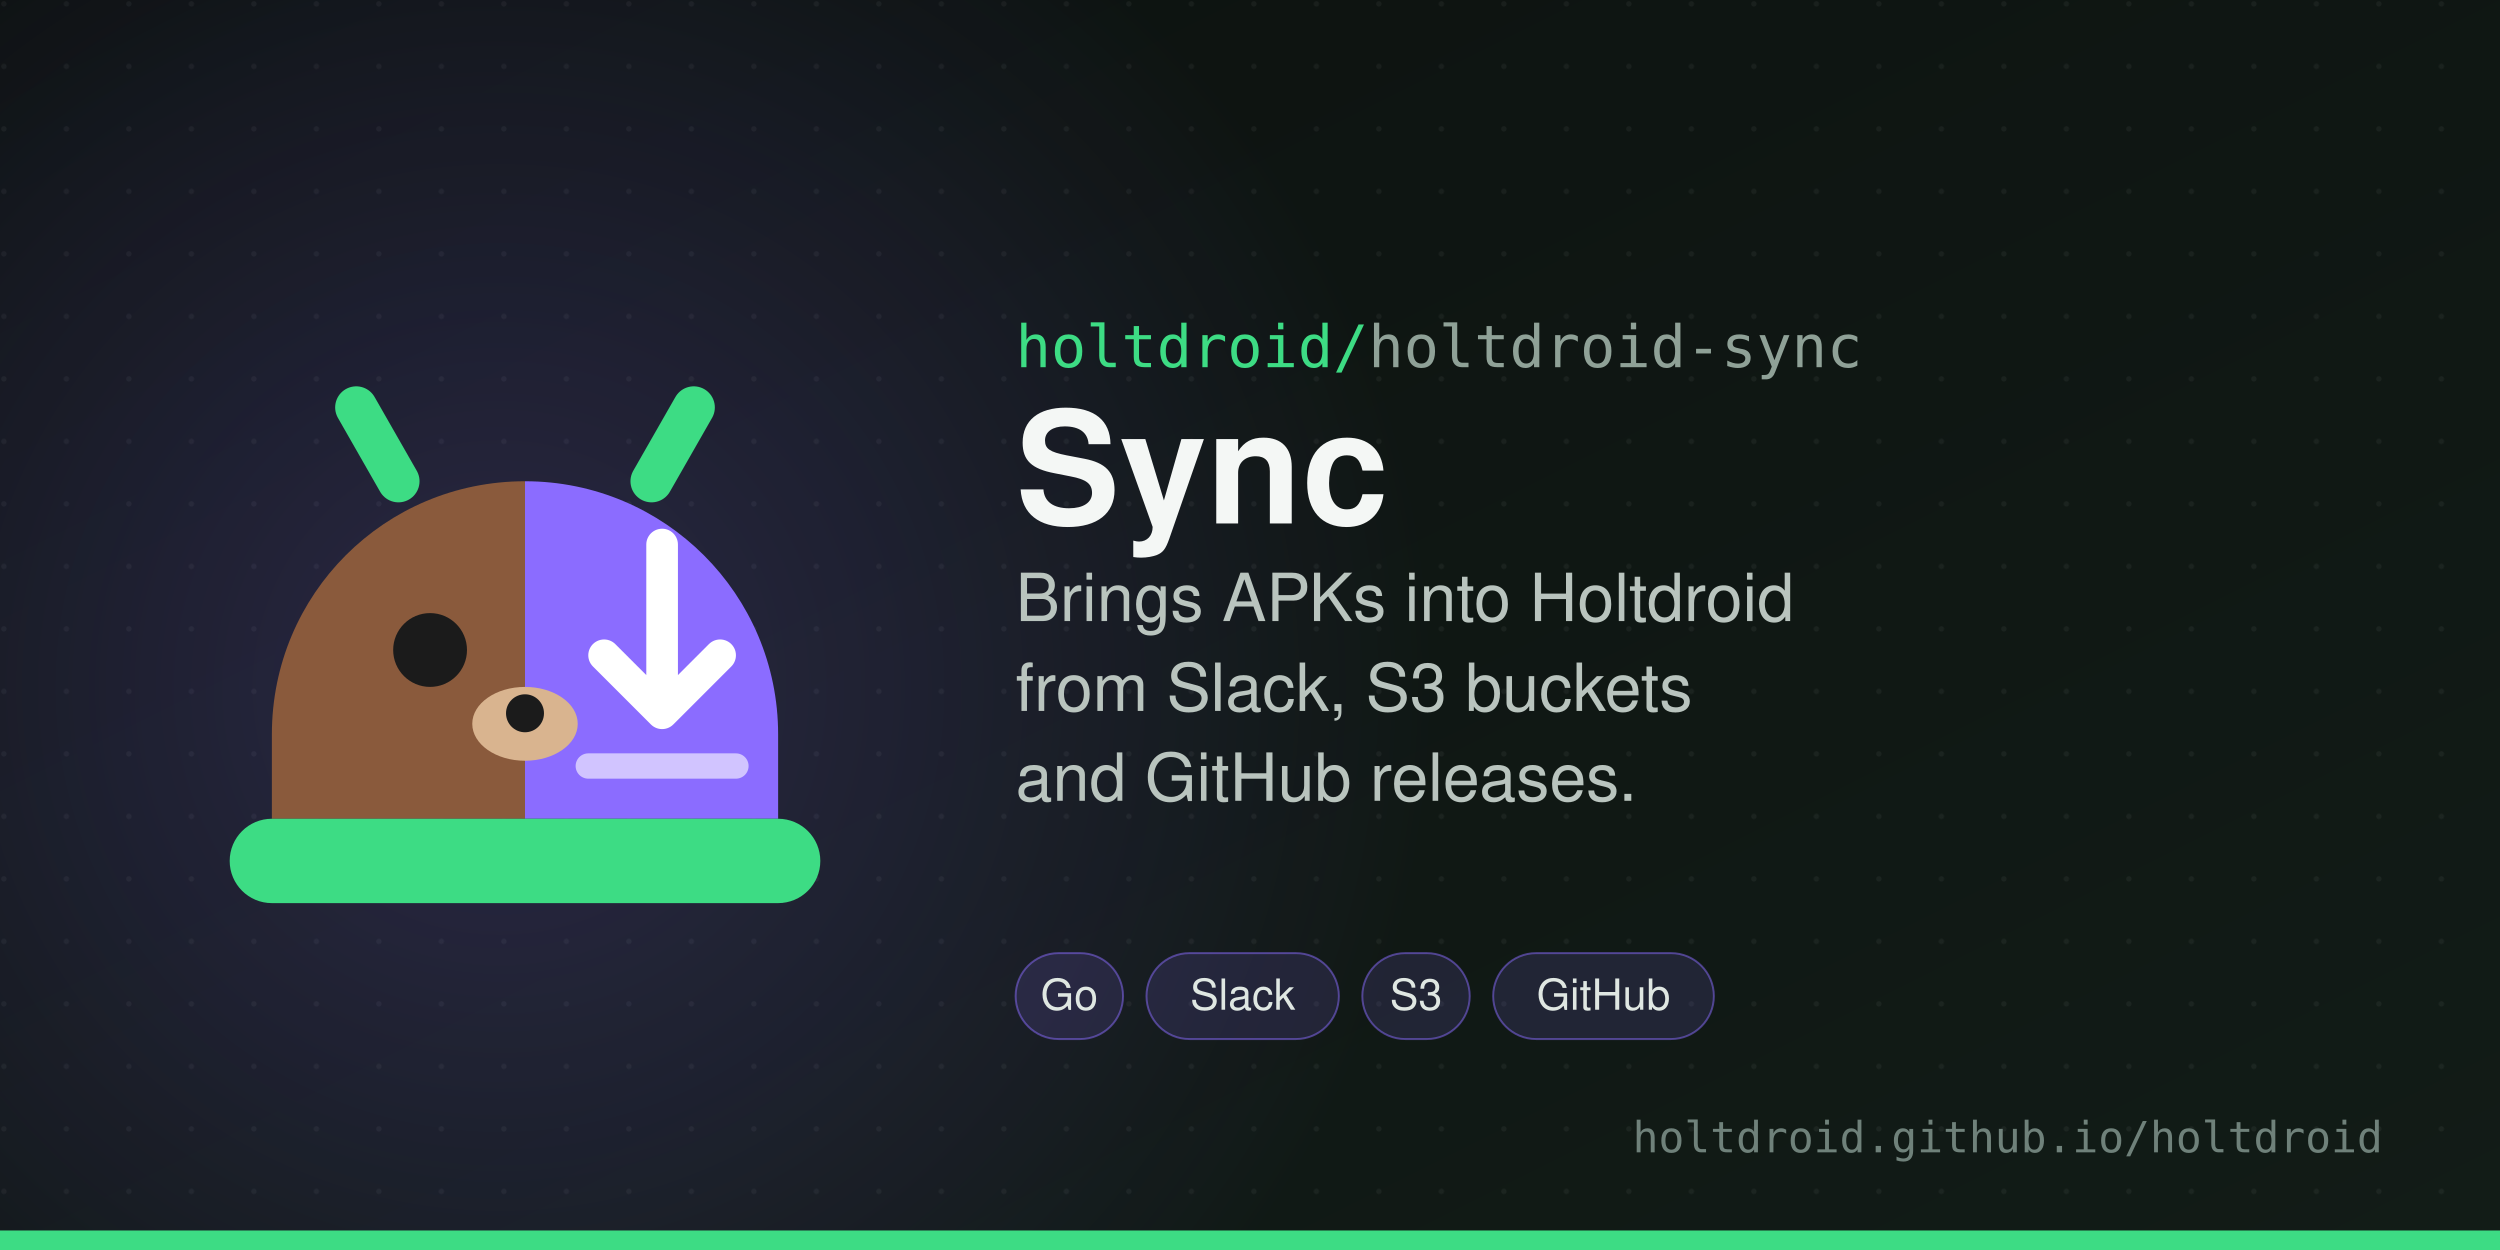
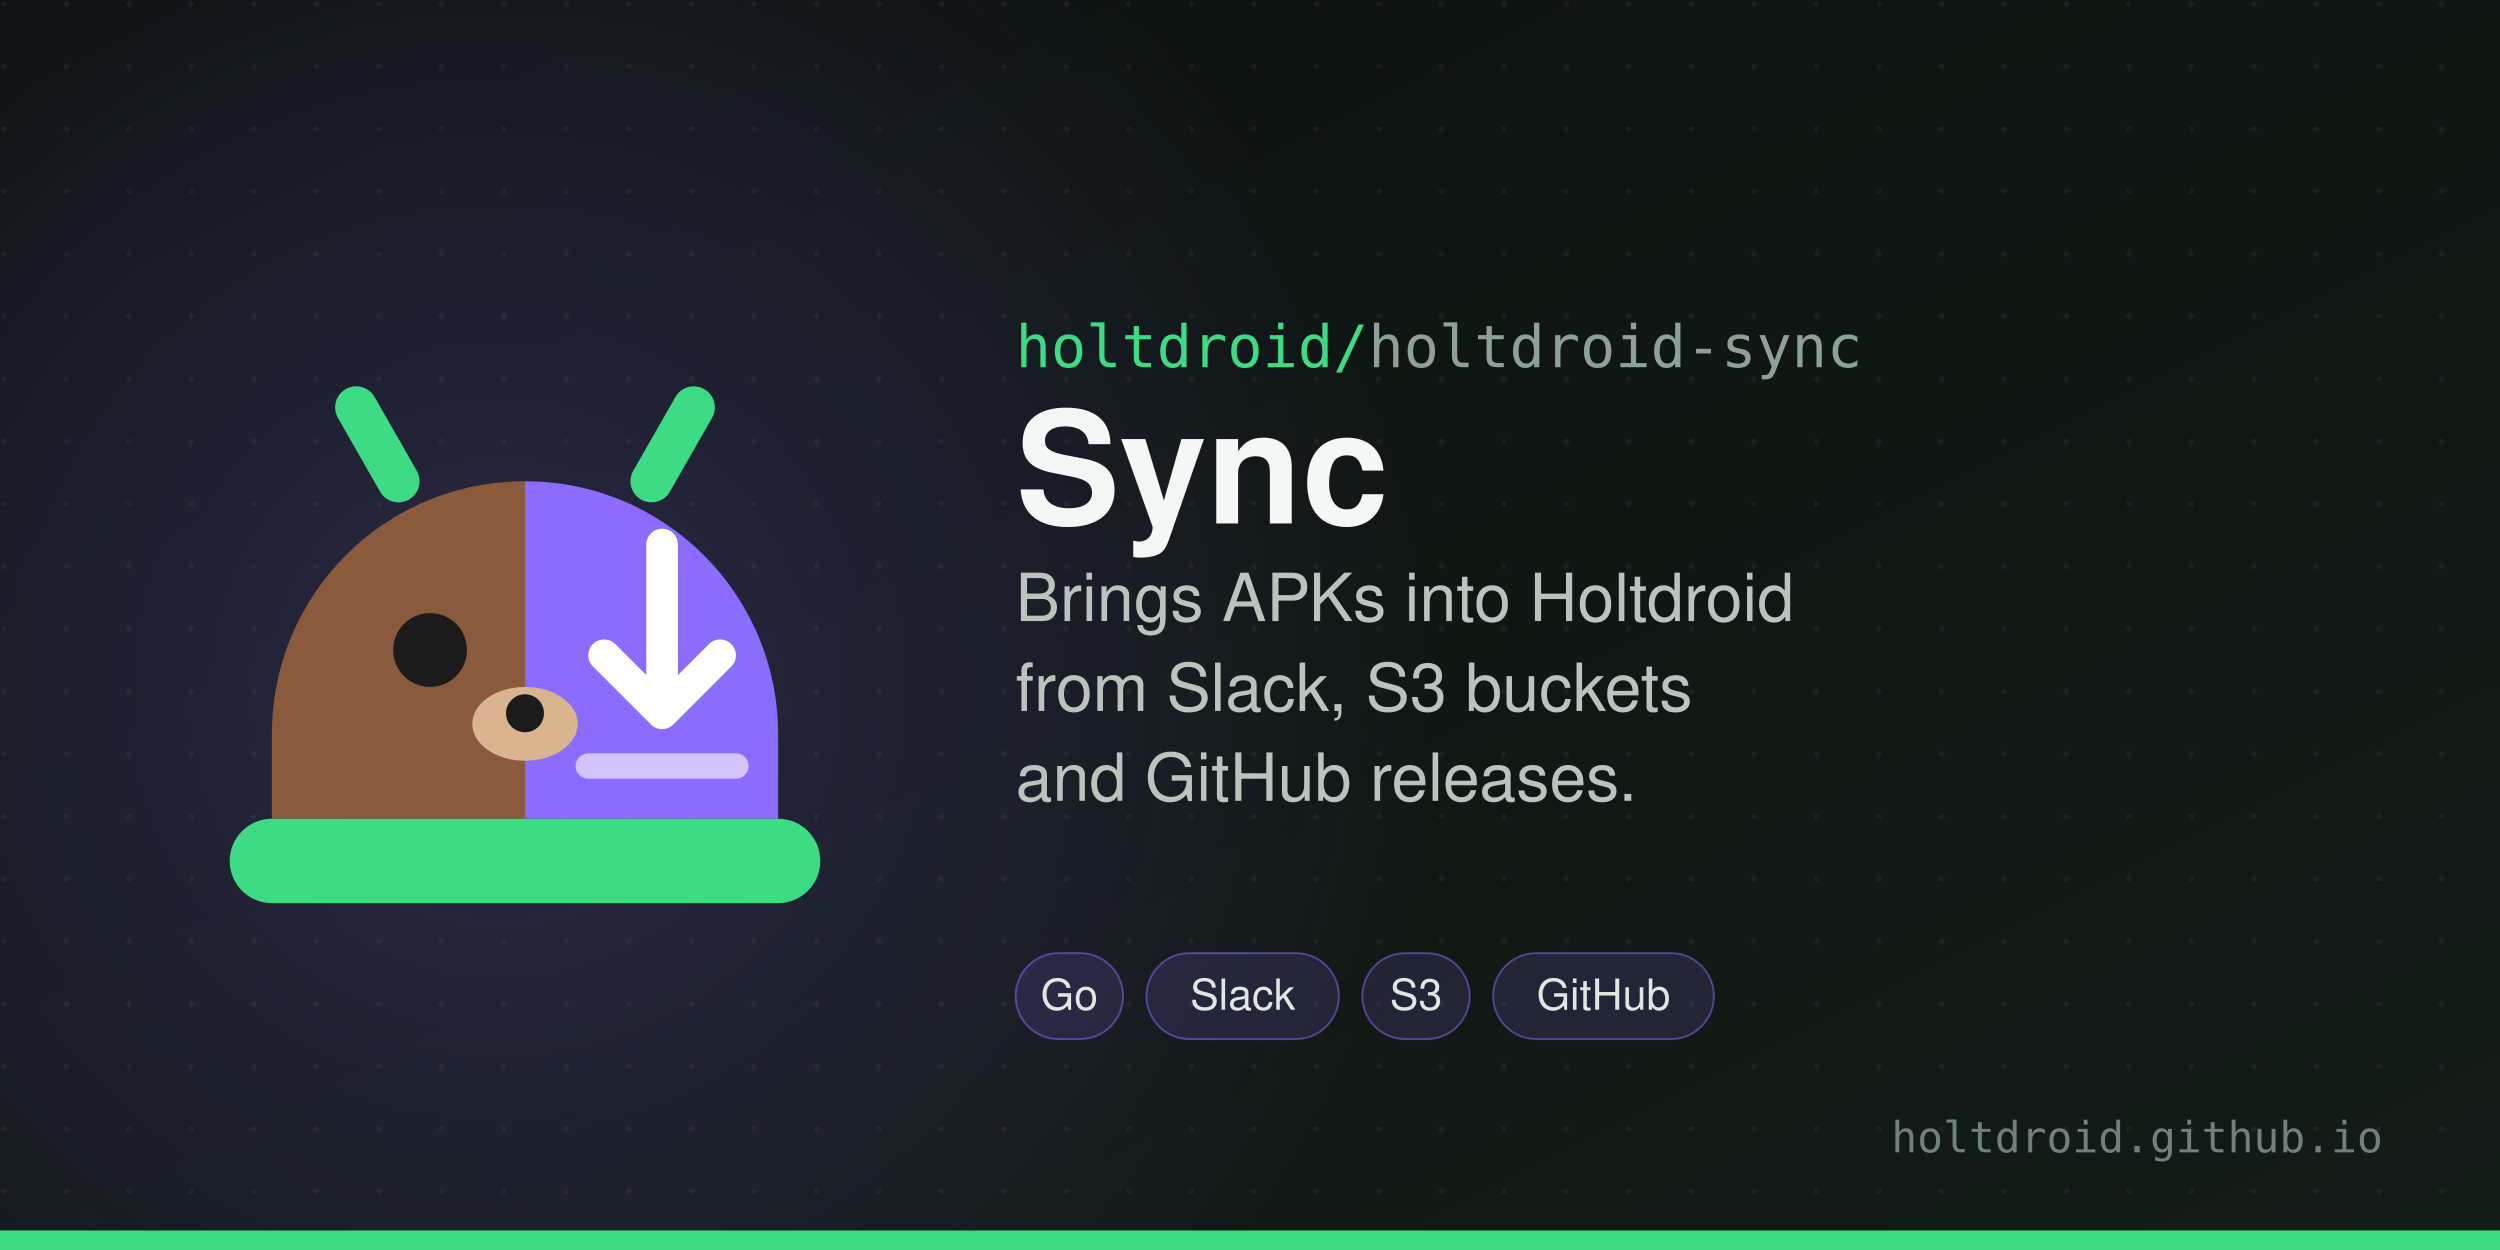
<svg xmlns="http://www.w3.org/2000/svg" width="1280" height="640" viewBox="0 0 1280 640">
  <defs>
    <linearGradient id="bg" x1="0" y1="0" x2="1" y2="1">
      <stop offset="0" stop-color="#0c110f" />
      <stop offset="1" stop-color="#121c17" />
    </linearGradient>
    <radialGradient id="glow" cx="256.0" cy="352.0" r="480.0" gradientUnits="userSpaceOnUse">
      <stop offset="0" stop-color="#8b6cff" stop-opacity=".22" />
      <stop offset="1" stop-color="#8b6cff" stop-opacity="0" />
    </radialGradient>
    <pattern id="dots" width="32" height="32" patternUnits="userSpaceOnUse">
      <circle cx="2" cy="2" r="1.4" fill="#fff" fill-opacity=".05" />
    </pattern>
  </defs>
  <rect width="1280" height="640" fill="url(#bg)" />
  <rect width="1280" height="640" fill="url(#dots)" />
  <rect width="1280" height="640" fill="url(#glow)" />
  <rect y="630" width="1280" height="10" fill="#3ddc84" />
  <g transform="translate(96 160) scale(5.4)">
    <g fill="none">
      <clipPath id="half-holtdroid-sync">
        <path d="M32 16a24 24 0 0 1 24 24v8H32z" />
      </clipPath>
      <path d="M32 16c-13.3 0-24 10.7-24 24v8h24z" fill="#8a5a3c" />
      <circle cx="23" cy="32" r="3.5" fill="#1b1b1b" />
      <g clip-path="url(#half-holtdroid-sync)">
        <path d="M32 16a24 24 0 0 1 24 24v8H32z" fill="#8b6cff" />
        <path d="M45 22v16M39.5 32.5 45 38l5.5-5.5" stroke="#fff" stroke-width="3" stroke-linecap="round" stroke-linejoin="round" />
        <path d="M38 43h14" stroke="#fff" stroke-opacity=".6" stroke-width="2.4" stroke-linecap="round" />
      </g>
      <path d="M20 16l-4-7M44 16l4-7" stroke="#3ddc84" stroke-width="4" stroke-linecap="round" />
      <ellipse cx="32" cy="39" rx="5" ry="3.5" fill="#d9b48f" />
      <circle cx="32" cy="38" r="1.8" fill="#1b1b1b" />
      <rect x="4" y="48" width="56" height="8" rx="4" fill="#3ddc84" />
    </g>
  </g>
  <text x="520" y="188" font-family="Menlo, SF Mono, monospace" font-size="30" fill="#3ddc84">holtdroid/<tspan fill="#8fa197">holtdroid-sync</tspan>
  </text>
  <text x="520" y="268" font-family="Helvetica Neue, Helvetica, Arial, sans-serif" font-size="80" font-weight="700" fill="#f4f7f5">Sync</text>
  <text x="520" y="318" font-family="Helvetica Neue, Helvetica, Arial, sans-serif" font-size="34" fill="#b9c4be">Brings APKs into Holtdroid</text>
  <text x="520" y="364" font-family="Helvetica Neue, Helvetica, Arial, sans-serif" font-size="34" fill="#b9c4be">from Slack, S3 buckets</text>
  <text x="520" y="410" font-family="Helvetica Neue, Helvetica, Arial, sans-serif" font-size="34" fill="#b9c4be">and GitHub releases.</text>
  <rect x="520" y="488" width="55.0" height="44" rx="22" fill="#8b6cff" fill-opacity=".14" stroke="#8b6cff" stroke-opacity=".5" />
  <text x="547.5" y="517" text-anchor="middle" font-family="Helvetica Neue, Helvetica, Arial, sans-serif" font-size="22" font-weight="500" fill="#dfe7e2">Go</text>
  <rect x="587.0" y="488" width="98.5" height="44" rx="22" fill="#8b6cff" fill-opacity=".14" stroke="#8b6cff" stroke-opacity=".5" />
  <text x="636.25" y="517" text-anchor="middle" font-family="Helvetica Neue, Helvetica, Arial, sans-serif" font-size="22" font-weight="500" fill="#dfe7e2">Slack</text>
  <rect x="697.5" y="488" width="55.0" height="44" rx="22" fill="#8b6cff" fill-opacity=".14" stroke="#8b6cff" stroke-opacity=".5" />
  <text x="725.0" y="517" text-anchor="middle" font-family="Helvetica Neue, Helvetica, Arial, sans-serif" font-size="22" font-weight="500" fill="#dfe7e2">S3</text>
  <rect x="764.5" y="488" width="113.0" height="44" rx="22" fill="#8b6cff" fill-opacity=".14" stroke="#8b6cff" stroke-opacity=".5" />
  <text x="821.0" y="517" text-anchor="middle" font-family="Helvetica Neue, Helvetica, Arial, sans-serif" font-size="22" font-weight="500" fill="#dfe7e2">GitHub</text>
-   <text x="1220" y="590" text-anchor="end" font-family="Menlo, SF Mono, monospace" font-size="22" fill="#6f817a">holtdroid.github.io/holtdroid</text>
+   <text x="1220" y="590" text-anchor="end" font-family="Menlo, SF Mono, monospace" font-size="22" fill="#6f817a">holtdroid.github.io</text>
</svg>
